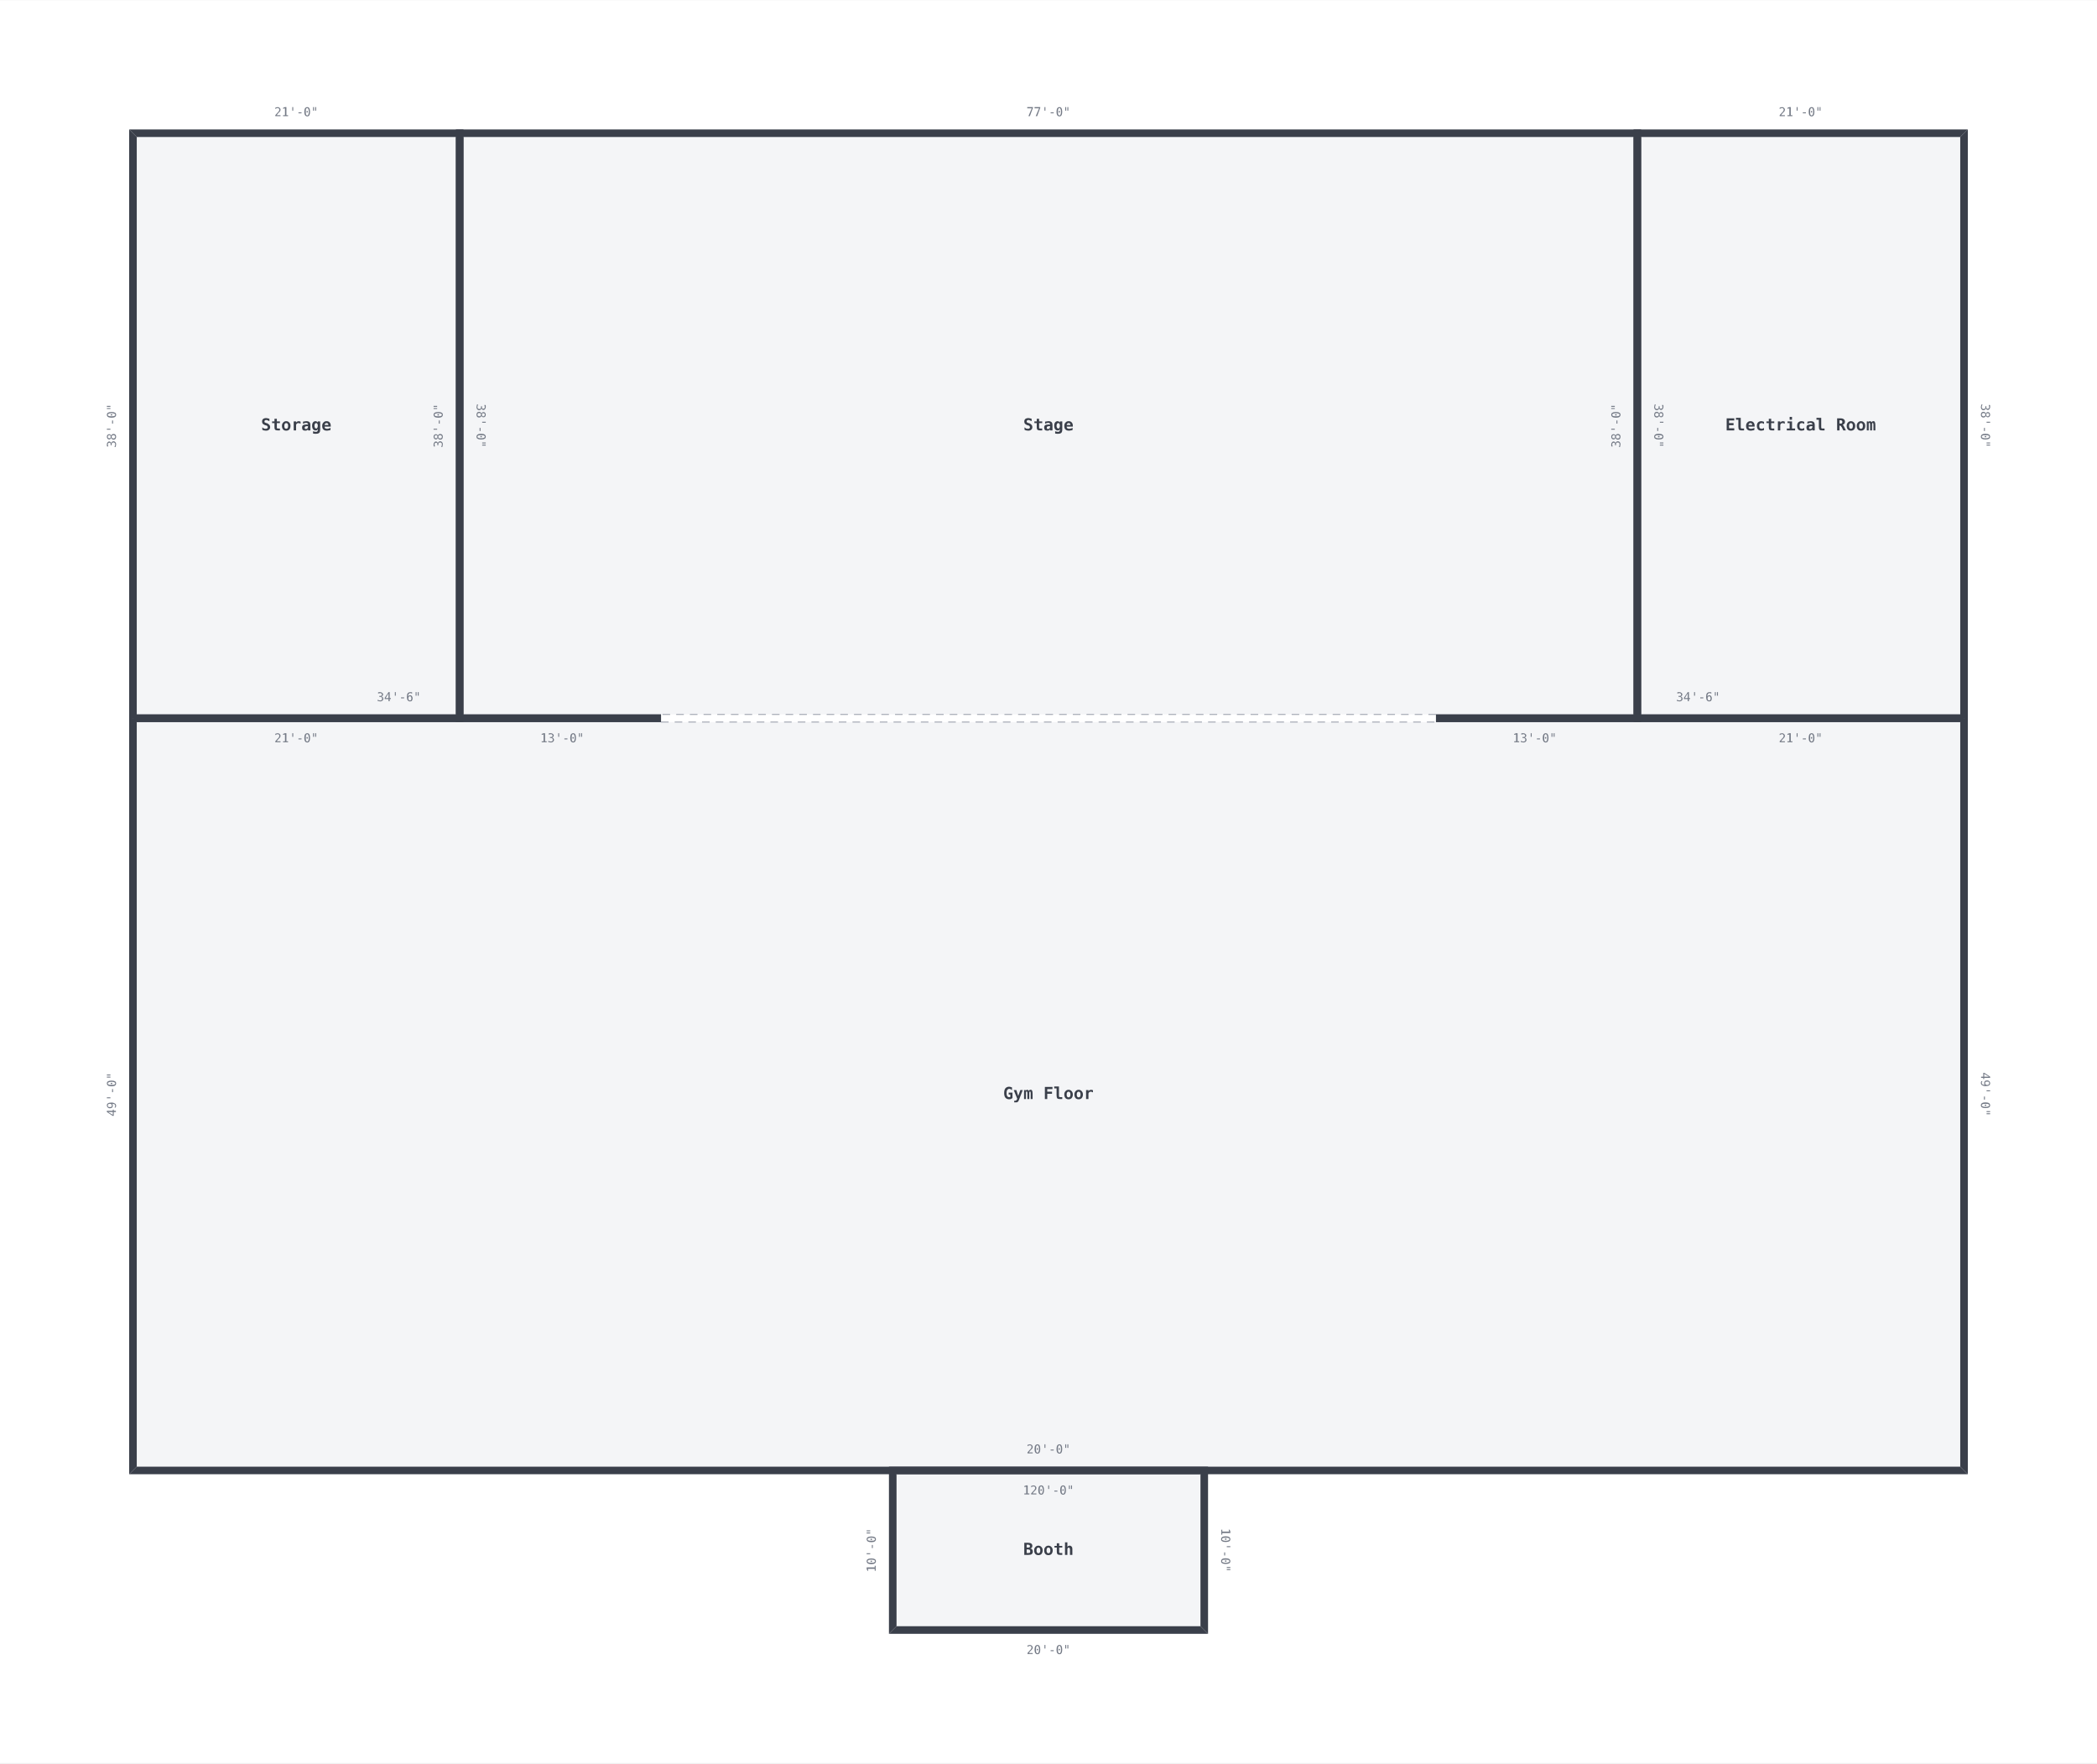
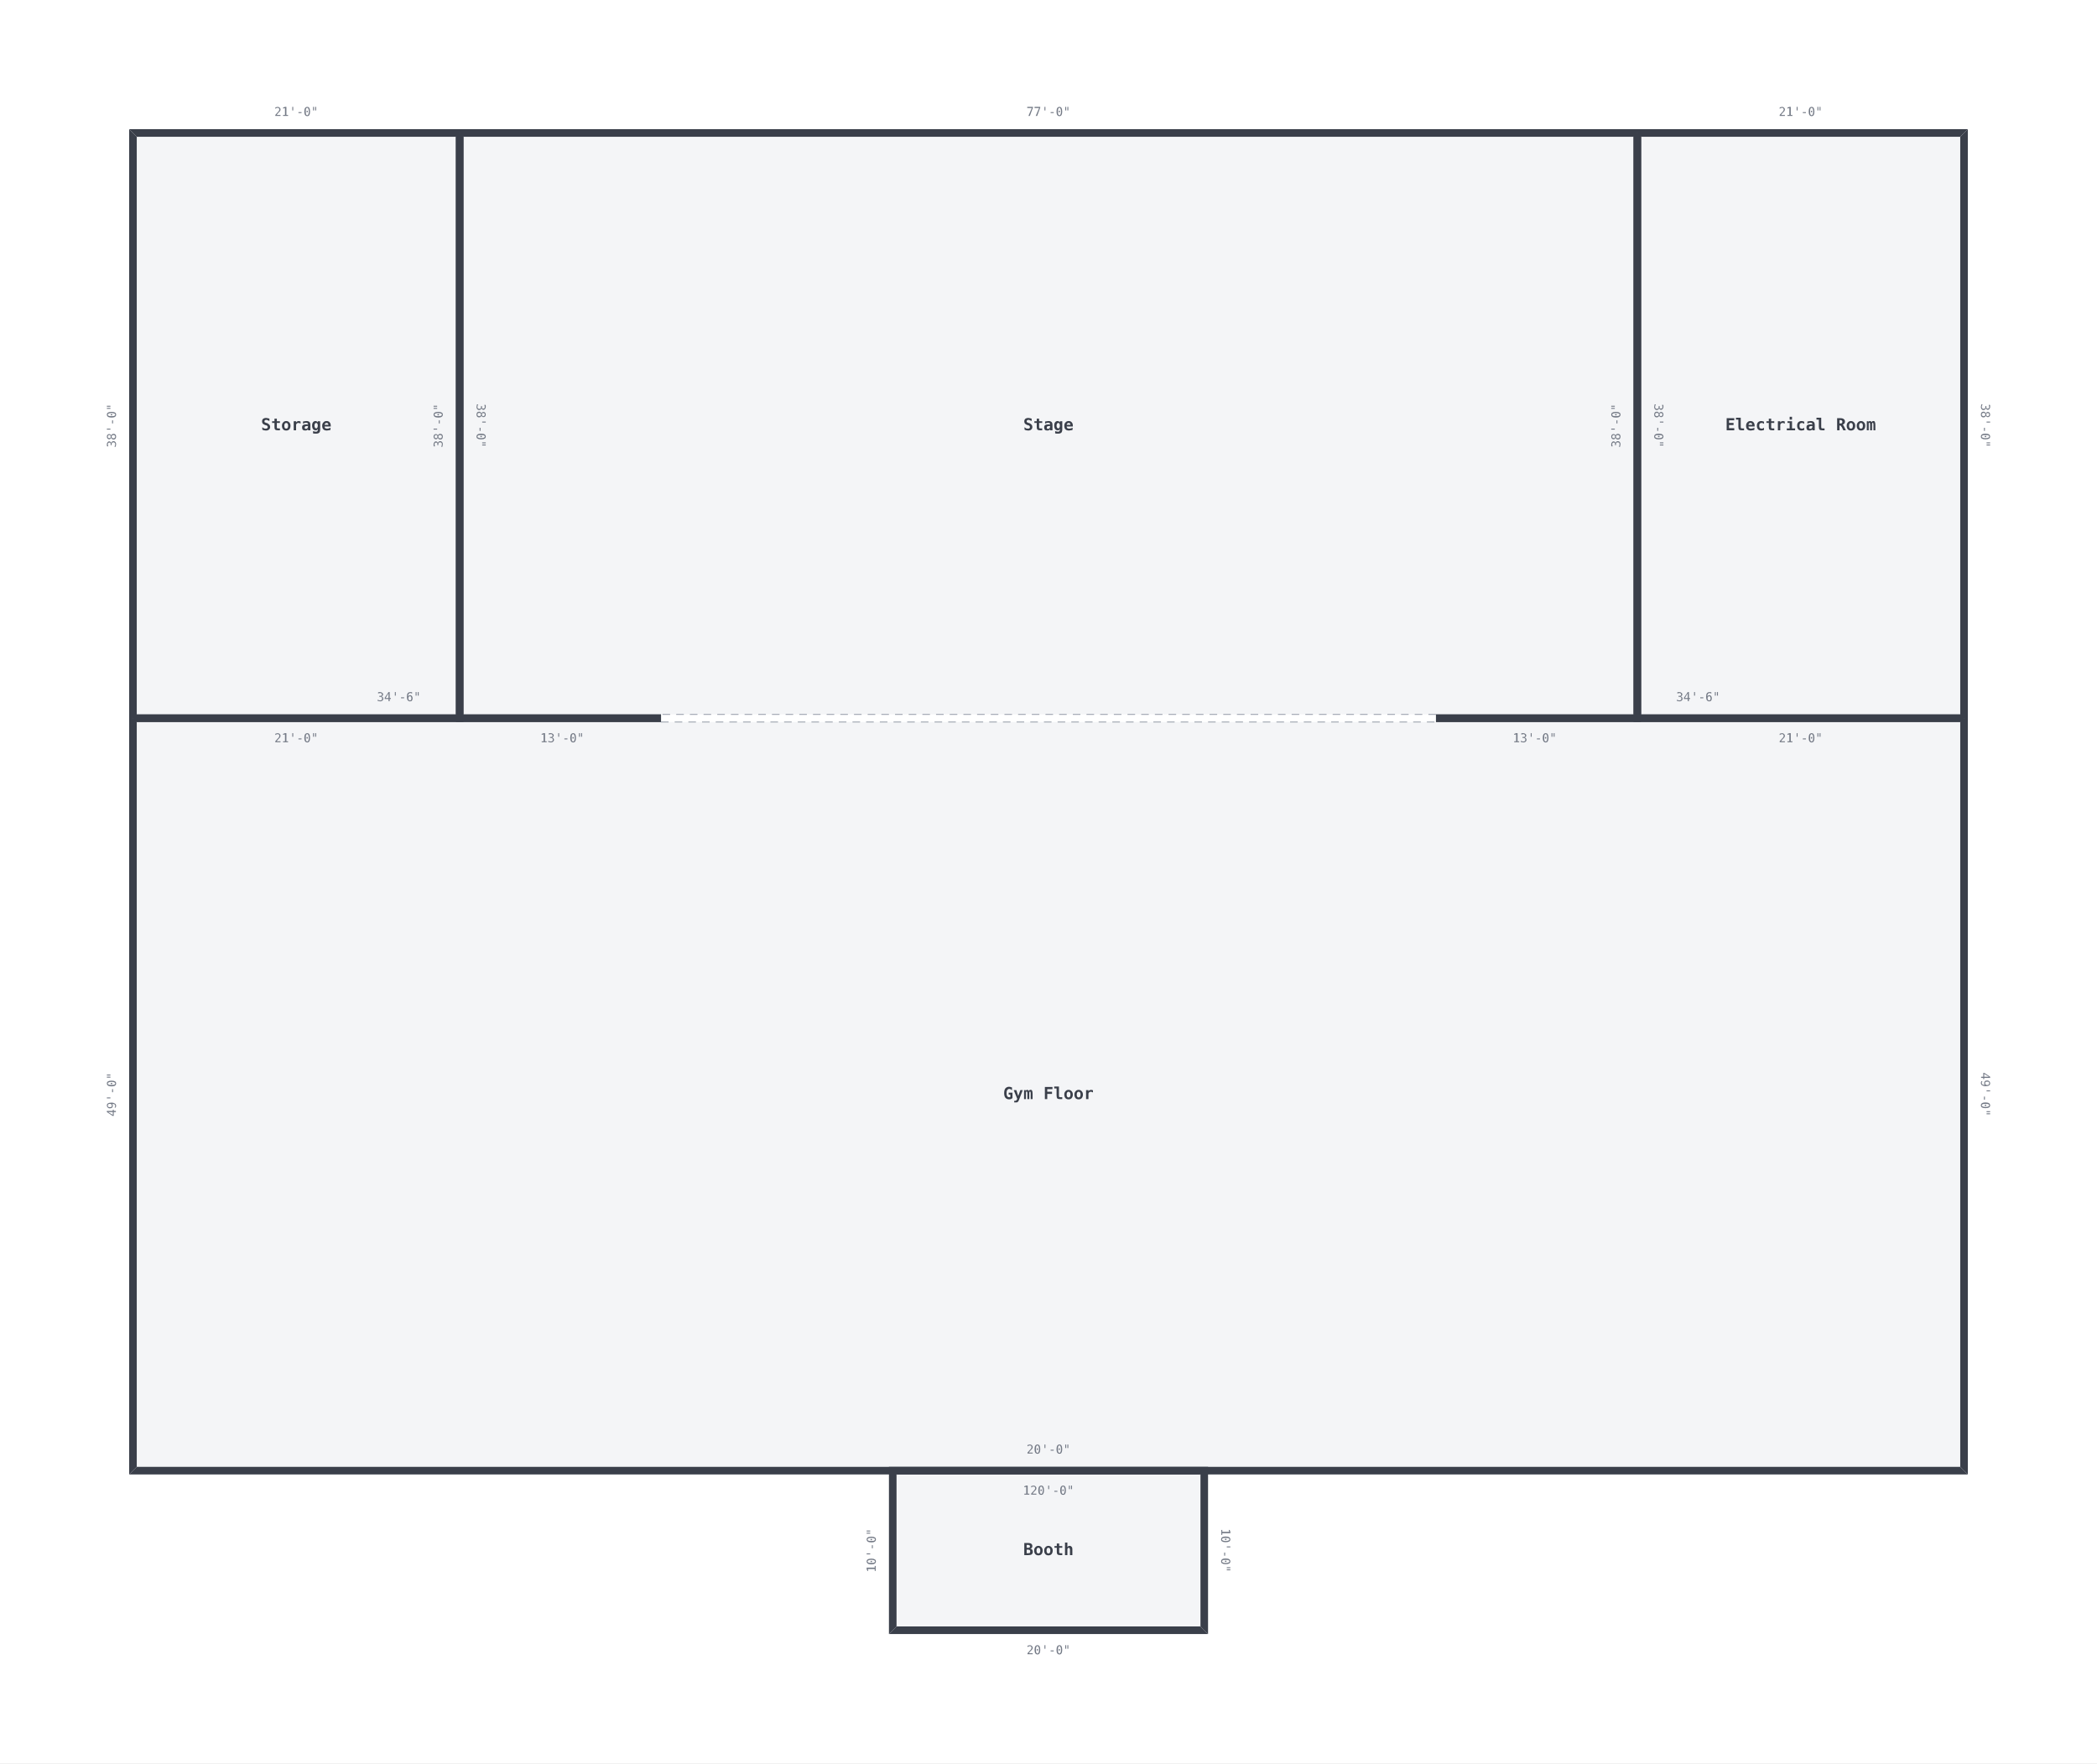
- <svg xmlns="http://www.w3.org/2000/svg" width="1200" height="1009" viewBox="-69 -47 138 116" preserveAspectRatio="xMidYMid meet">
+ <svg xmlns="http://www.w3.org/2000/svg" width="1200" height="1009" viewBox="-69 -47 138 116" preserveAspectRatio="none">
  <rect x="-69" y="-47" width="138" height="116" fill="#fff" />
  <path data-k="room" d="M-60 0.5L-25.5 0.5L25.5 0.5L60 0.5L60 49.5L-60 49.5Z" fill="#f4f5f7" />
  <path data-k="room" d="M-38.5 -38L38.5 -38L38.5 0L25.5 0L-25.5 0L-38.5 0Z" fill="#f4f5f7" />
  <path data-k="room" d="M-60 -38L-39 -38L-39 0L-60 0Z" fill="#f4f5f7" />
  <path data-k="room" d="M39 -38L60 -38L60 0L39 0Z" fill="#f4f5f7" />
  <path data-k="room" d="M-10 50L10 50L10 60L-10 60Z" fill="#f4f5f7" />
  <path data-k="wall" d="M-60 0.5L-25.5 0.5L-25.5 0L-60.5 0Z" fill="#3a3f4a" />
  <path data-k="wall" d="M25.5 0.5L60 0.5L60.5 0L25.5 0Z" fill="#3a3f4a" />
  <path data-k="wall" d="M60 0.5L60 49.5L60.5 50L60.5 0Z" fill="#3a3f4a" />
  <path data-k="wall" d="M60 49.5L-60 49.5L-60.5 50L60.5 50Z" fill="#3a3f4a" />
  <path data-k="wall" d="M-60 49.5L-60 0.5L-60.5 0L-60.5 50Z" fill="#3a3f4a" />
  <path data-k="open" d="M-25.5 0.5L25.5 0.5" fill="none" stroke="#9aa0ab" stroke-width="0.06" stroke-dasharray="0.5 0.4" />
  <path data-k="wall" d="M-38.5 -38L38.5 -38L39 -38.5L-39 -38.5Z" fill="#3a3f4a" />
  <path data-k="wall" d="M38.5 -38L38.5 0L39 0.5L39 -38.5Z" fill="#3a3f4a" />
  <path data-k="wall" d="M38.5 0L25.5 0L25.5 0.5L39 0.5Z" fill="#3a3f4a" />
  <path data-k="wall" d="M-25.5 0L-38.5 0L-39 0.5L-25.5 0.5Z" fill="#3a3f4a" />
  <path data-k="wall" d="M-38.5 0L-38.5 -38L-39 -38.5L-39 0.5Z" fill="#3a3f4a" />
  <path data-k="open" d="M25.5 0L-25.5 0" fill="none" stroke="#9aa0ab" stroke-width="0.06" stroke-dasharray="0.5 0.4" />
  <path data-k="wall" d="M-60 -38L-39 -38L-38.5 -38.5L-60.5 -38.5Z" fill="#3a3f4a" />
  <path data-k="wall" d="M-39 -38L-39 0L-38.5 0.5L-38.5 -38.5Z" fill="#3a3f4a" />
  <path data-k="wall" d="M-39 0L-60 0L-60.5 0.5L-38.5 0.5Z" fill="#3a3f4a" />
  <path data-k="wall" d="M-60 0L-60 -38L-60.5 -38.5L-60.5 0.5Z" fill="#3a3f4a" />
  <path data-k="wall" d="M39 -38L60 -38L60.5 -38.5L38.5 -38.5Z" fill="#3a3f4a" />
  <path data-k="wall" d="M60 -38L60 0L60.5 0.5L60.5 -38.5Z" fill="#3a3f4a" />
  <path data-k="wall" d="M60 0L39 0L38.5 0.5L60.5 0.5Z" fill="#3a3f4a" />
  <path data-k="wall" d="M39 0L39 -38L38.5 -38.5L38.5 0.5Z" fill="#3a3f4a" />
  <path data-k="wall" d="M-10 50L10 50L10.5 49.5L-10.5 49.5Z" fill="#3a3f4a" />
  <path data-k="wall" d="M10 50L10 60L10.5 60.5L10.5 49.5Z" fill="#3a3f4a" />
  <path data-k="wall" d="M10 60L-10 60L-10.5 60.5L10.5 60.5Z" fill="#3a3f4a" />
  <path data-k="wall" d="M-10 60L-10 50L-10.5 49.5L-10.5 60.5Z" fill="#3a3f4a" />
  <text data-k="dim" x="-42.75" y="-1.1" transform="rotate(0 -42.75 -1.1)" text-anchor="middle" dominant-baseline="middle" font-size="0.8" fill="#737985" font-family="IBM Plex Mono, monospace">34'-6"</text>
  <text data-k="dim" x="42.75" y="-1.1" transform="rotate(0 42.75 -1.1)" text-anchor="middle" dominant-baseline="middle" font-size="0.8" fill="#737985" font-family="IBM Plex Mono, monospace">34'-6"</text>
  <text data-k="dim" x="61.6" y="25" transform="rotate(90 61.6 25)" text-anchor="middle" dominant-baseline="middle" font-size="0.8" fill="#737985" font-family="IBM Plex Mono, monospace">49'-0"</text>
  <text data-k="dim" x="0" y="51.1" transform="rotate(0 0 51.1)" text-anchor="middle" dominant-baseline="middle" font-size="0.8" fill="#737985" font-family="IBM Plex Mono, monospace">120'-0"</text>
  <text data-k="dim" x="-61.6" y="25" transform="rotate(-90 -61.6 25)" text-anchor="middle" dominant-baseline="middle" font-size="0.8" fill="#737985" font-family="IBM Plex Mono, monospace">49'-0"</text>
  <text data-k="dim" x="0" y="-39.6" transform="rotate(0 0 -39.6)" text-anchor="middle" dominant-baseline="middle" font-size="0.8" fill="#737985" font-family="IBM Plex Mono, monospace">77'-0"</text>
  <text data-k="dim" x="40.1" y="-19" transform="rotate(90 40.1 -19)" text-anchor="middle" dominant-baseline="middle" font-size="0.8" fill="#737985" font-family="IBM Plex Mono, monospace">38'-0"</text>
  <text data-k="dim" x="32" y="1.6" transform="rotate(0 32 1.6)" text-anchor="middle" dominant-baseline="middle" font-size="0.8" fill="#737985" font-family="IBM Plex Mono, monospace">13'-0"</text>
  <text data-k="dim" x="-32" y="1.6" transform="rotate(0 -32 1.6)" text-anchor="middle" dominant-baseline="middle" font-size="0.8" fill="#737985" font-family="IBM Plex Mono, monospace">13'-0"</text>
  <text data-k="dim" x="-40.1" y="-19" transform="rotate(-90 -40.1 -19)" text-anchor="middle" dominant-baseline="middle" font-size="0.8" fill="#737985" font-family="IBM Plex Mono, monospace">38'-0"</text>
  <text data-k="dim" x="-49.5" y="-39.6" transform="rotate(0 -49.5 -39.6)" text-anchor="middle" dominant-baseline="middle" font-size="0.8" fill="#737985" font-family="IBM Plex Mono, monospace">21'-0"</text>
  <text data-k="dim" x="-37.4" y="-19" transform="rotate(90 -37.4 -19)" text-anchor="middle" dominant-baseline="middle" font-size="0.8" fill="#737985" font-family="IBM Plex Mono, monospace">38'-0"</text>
  <text data-k="dim" x="-49.5" y="1.6" transform="rotate(0 -49.5 1.6)" text-anchor="middle" dominant-baseline="middle" font-size="0.8" fill="#737985" font-family="IBM Plex Mono, monospace">21'-0"</text>
  <text data-k="dim" x="-61.6" y="-19" transform="rotate(-90 -61.6 -19)" text-anchor="middle" dominant-baseline="middle" font-size="0.8" fill="#737985" font-family="IBM Plex Mono, monospace">38'-0"</text>
  <text data-k="dim" x="49.5" y="-39.6" transform="rotate(0 49.5 -39.6)" text-anchor="middle" dominant-baseline="middle" font-size="0.8" fill="#737985" font-family="IBM Plex Mono, monospace">21'-0"</text>
  <text data-k="dim" x="61.6" y="-19" transform="rotate(90 61.6 -19)" text-anchor="middle" dominant-baseline="middle" font-size="0.8" fill="#737985" font-family="IBM Plex Mono, monospace">38'-0"</text>
  <text data-k="dim" x="49.5" y="1.6" transform="rotate(0 49.5 1.6)" text-anchor="middle" dominant-baseline="middle" font-size="0.8" fill="#737985" font-family="IBM Plex Mono, monospace">21'-0"</text>
  <text data-k="dim" x="37.4" y="-19" transform="rotate(-90 37.4 -19)" text-anchor="middle" dominant-baseline="middle" font-size="0.8" fill="#737985" font-family="IBM Plex Mono, monospace">38'-0"</text>
  <text data-k="dim" x="0" y="48.4" transform="rotate(0 0 48.4)" text-anchor="middle" dominant-baseline="middle" font-size="0.8" fill="#737985" font-family="IBM Plex Mono, monospace">20'-0"</text>
  <text data-k="dim" x="11.6" y="55" transform="rotate(90 11.6 55)" text-anchor="middle" dominant-baseline="middle" font-size="0.8" fill="#737985" font-family="IBM Plex Mono, monospace">10'-0"</text>
  <text data-k="dim" x="0" y="61.6" transform="rotate(0 0 61.6)" text-anchor="middle" dominant-baseline="middle" font-size="0.8" fill="#737985" font-family="IBM Plex Mono, monospace">20'-0"</text>
  <text data-k="dim" x="-11.6" y="55" transform="rotate(-90 -11.6 55)" text-anchor="middle" dominant-baseline="middle" font-size="0.8" fill="#737985" font-family="IBM Plex Mono, monospace">10'-0"</text>
  <text data-k="name" x="0" y="25" text-anchor="middle" dominant-baseline="middle" font-size="1.1" font-weight="600" fill="#3a3f4a" font-family="IBM Plex Mono, monospace">Gym Floor</text>
  <text data-k="name" x="0" y="-19" text-anchor="middle" dominant-baseline="middle" font-size="1.1" font-weight="600" fill="#3a3f4a" font-family="IBM Plex Mono, monospace">Stage</text>
  <text data-k="name" x="-49.5" y="-19" text-anchor="middle" dominant-baseline="middle" font-size="1.1" font-weight="600" fill="#3a3f4a" font-family="IBM Plex Mono, monospace">Storage</text>
  <text data-k="name" x="49.5" y="-19" text-anchor="middle" dominant-baseline="middle" font-size="1.1" font-weight="600" fill="#3a3f4a" font-family="IBM Plex Mono, monospace">Electrical Room</text>
  <text data-k="name" x="0" y="55" text-anchor="middle" dominant-baseline="middle" font-size="1.1" font-weight="600" fill="#3a3f4a" font-family="IBM Plex Mono, monospace">Booth</text>
</svg>
